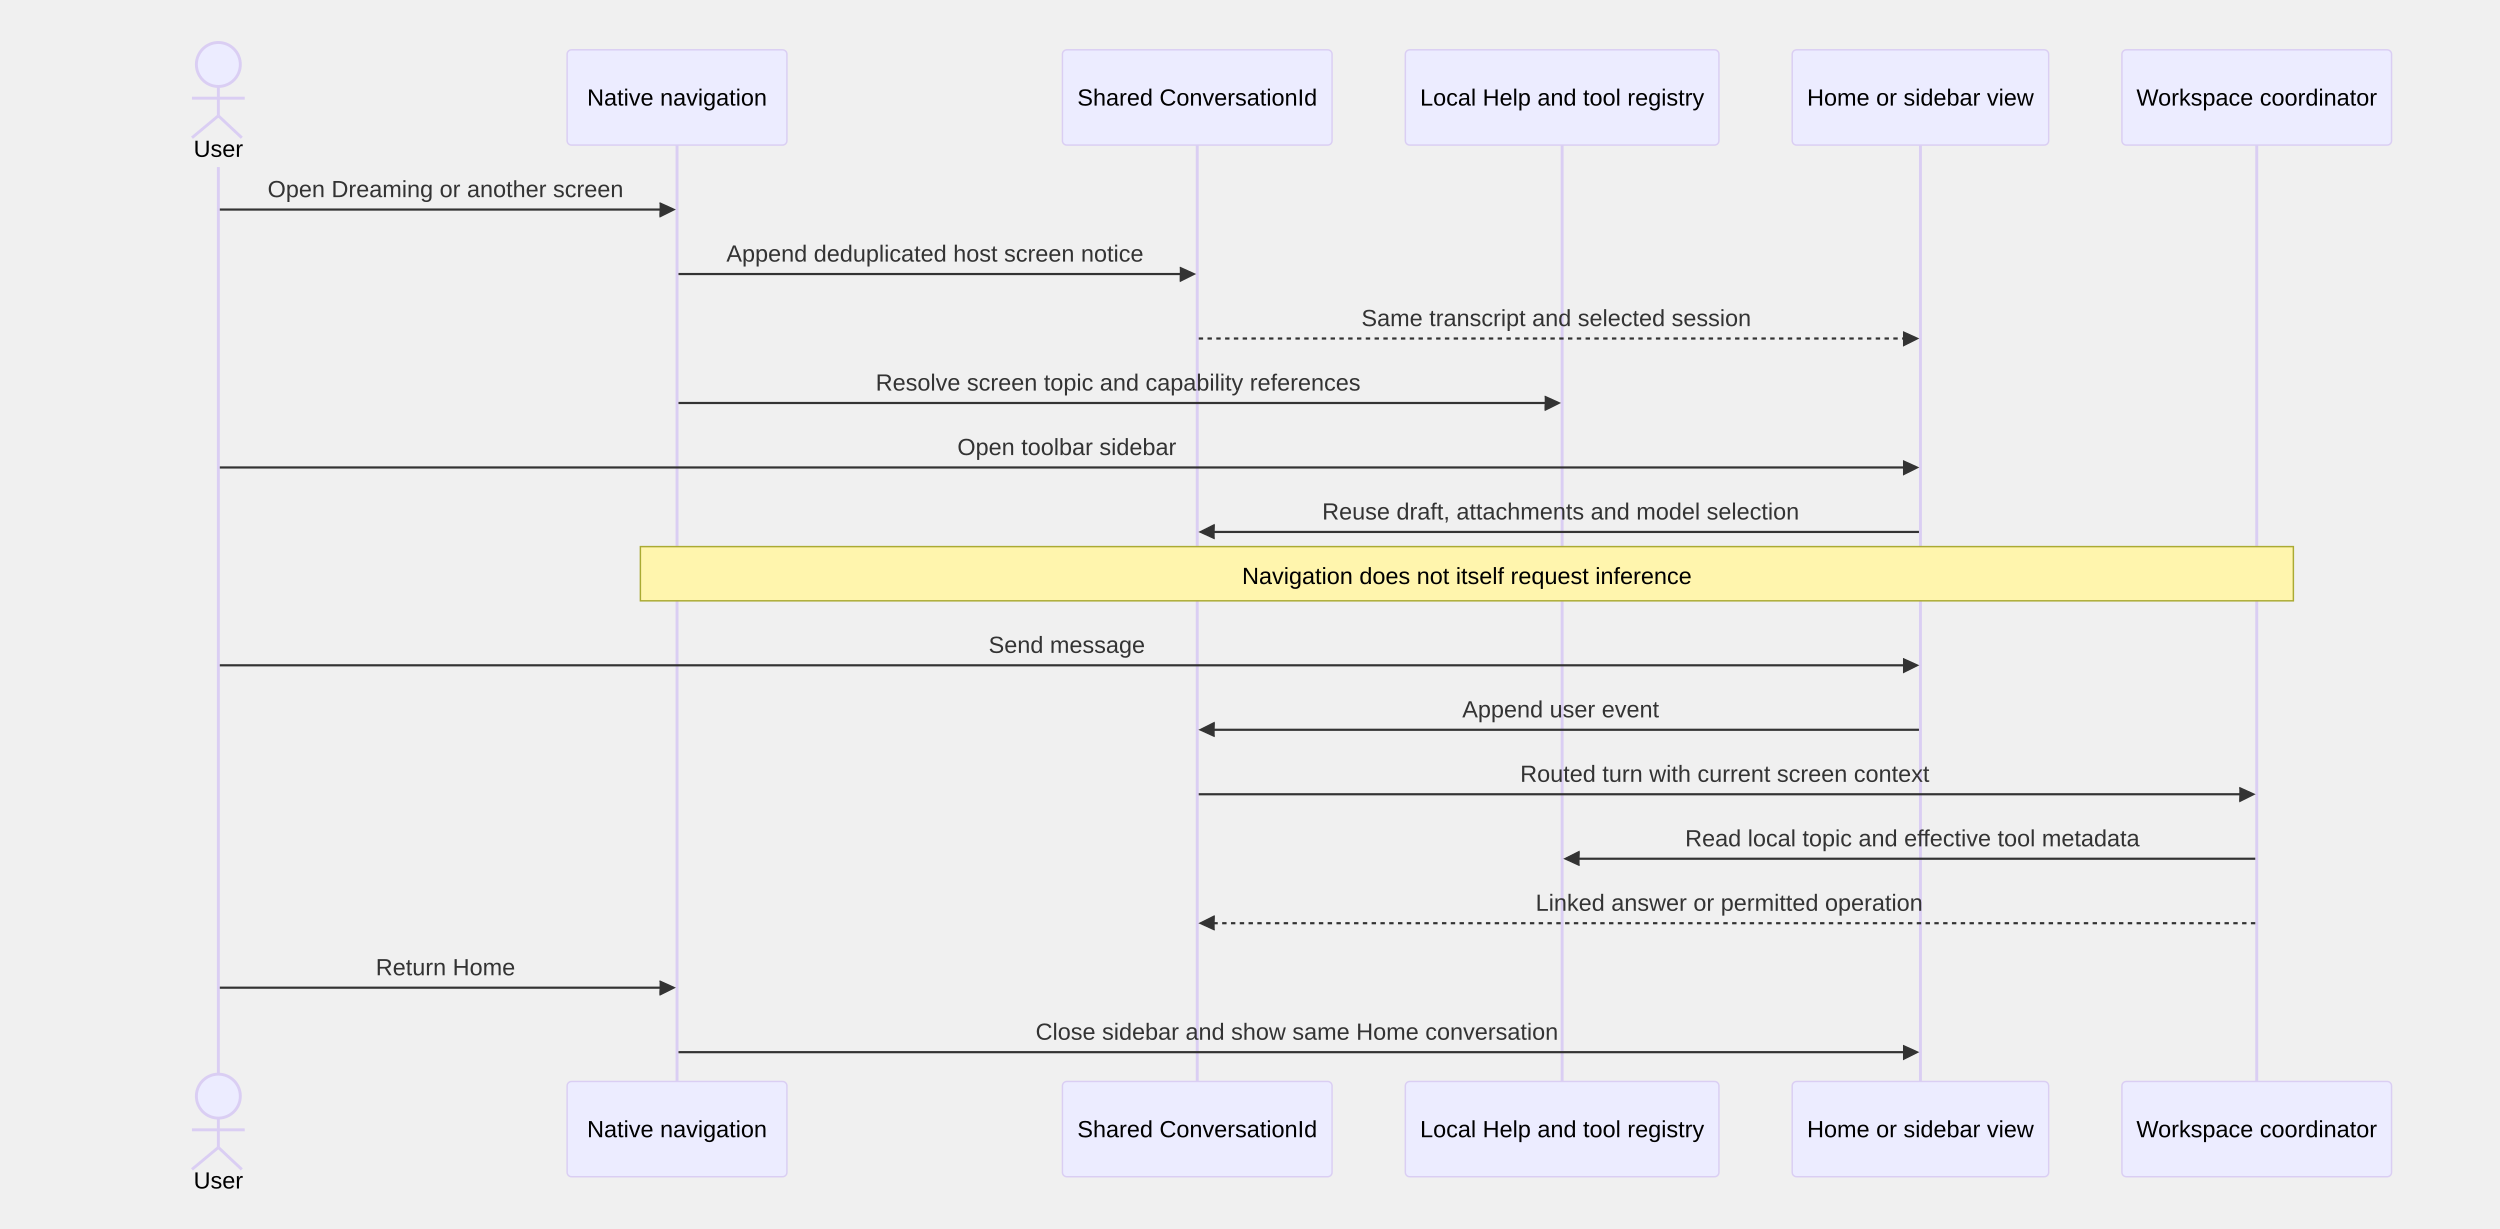
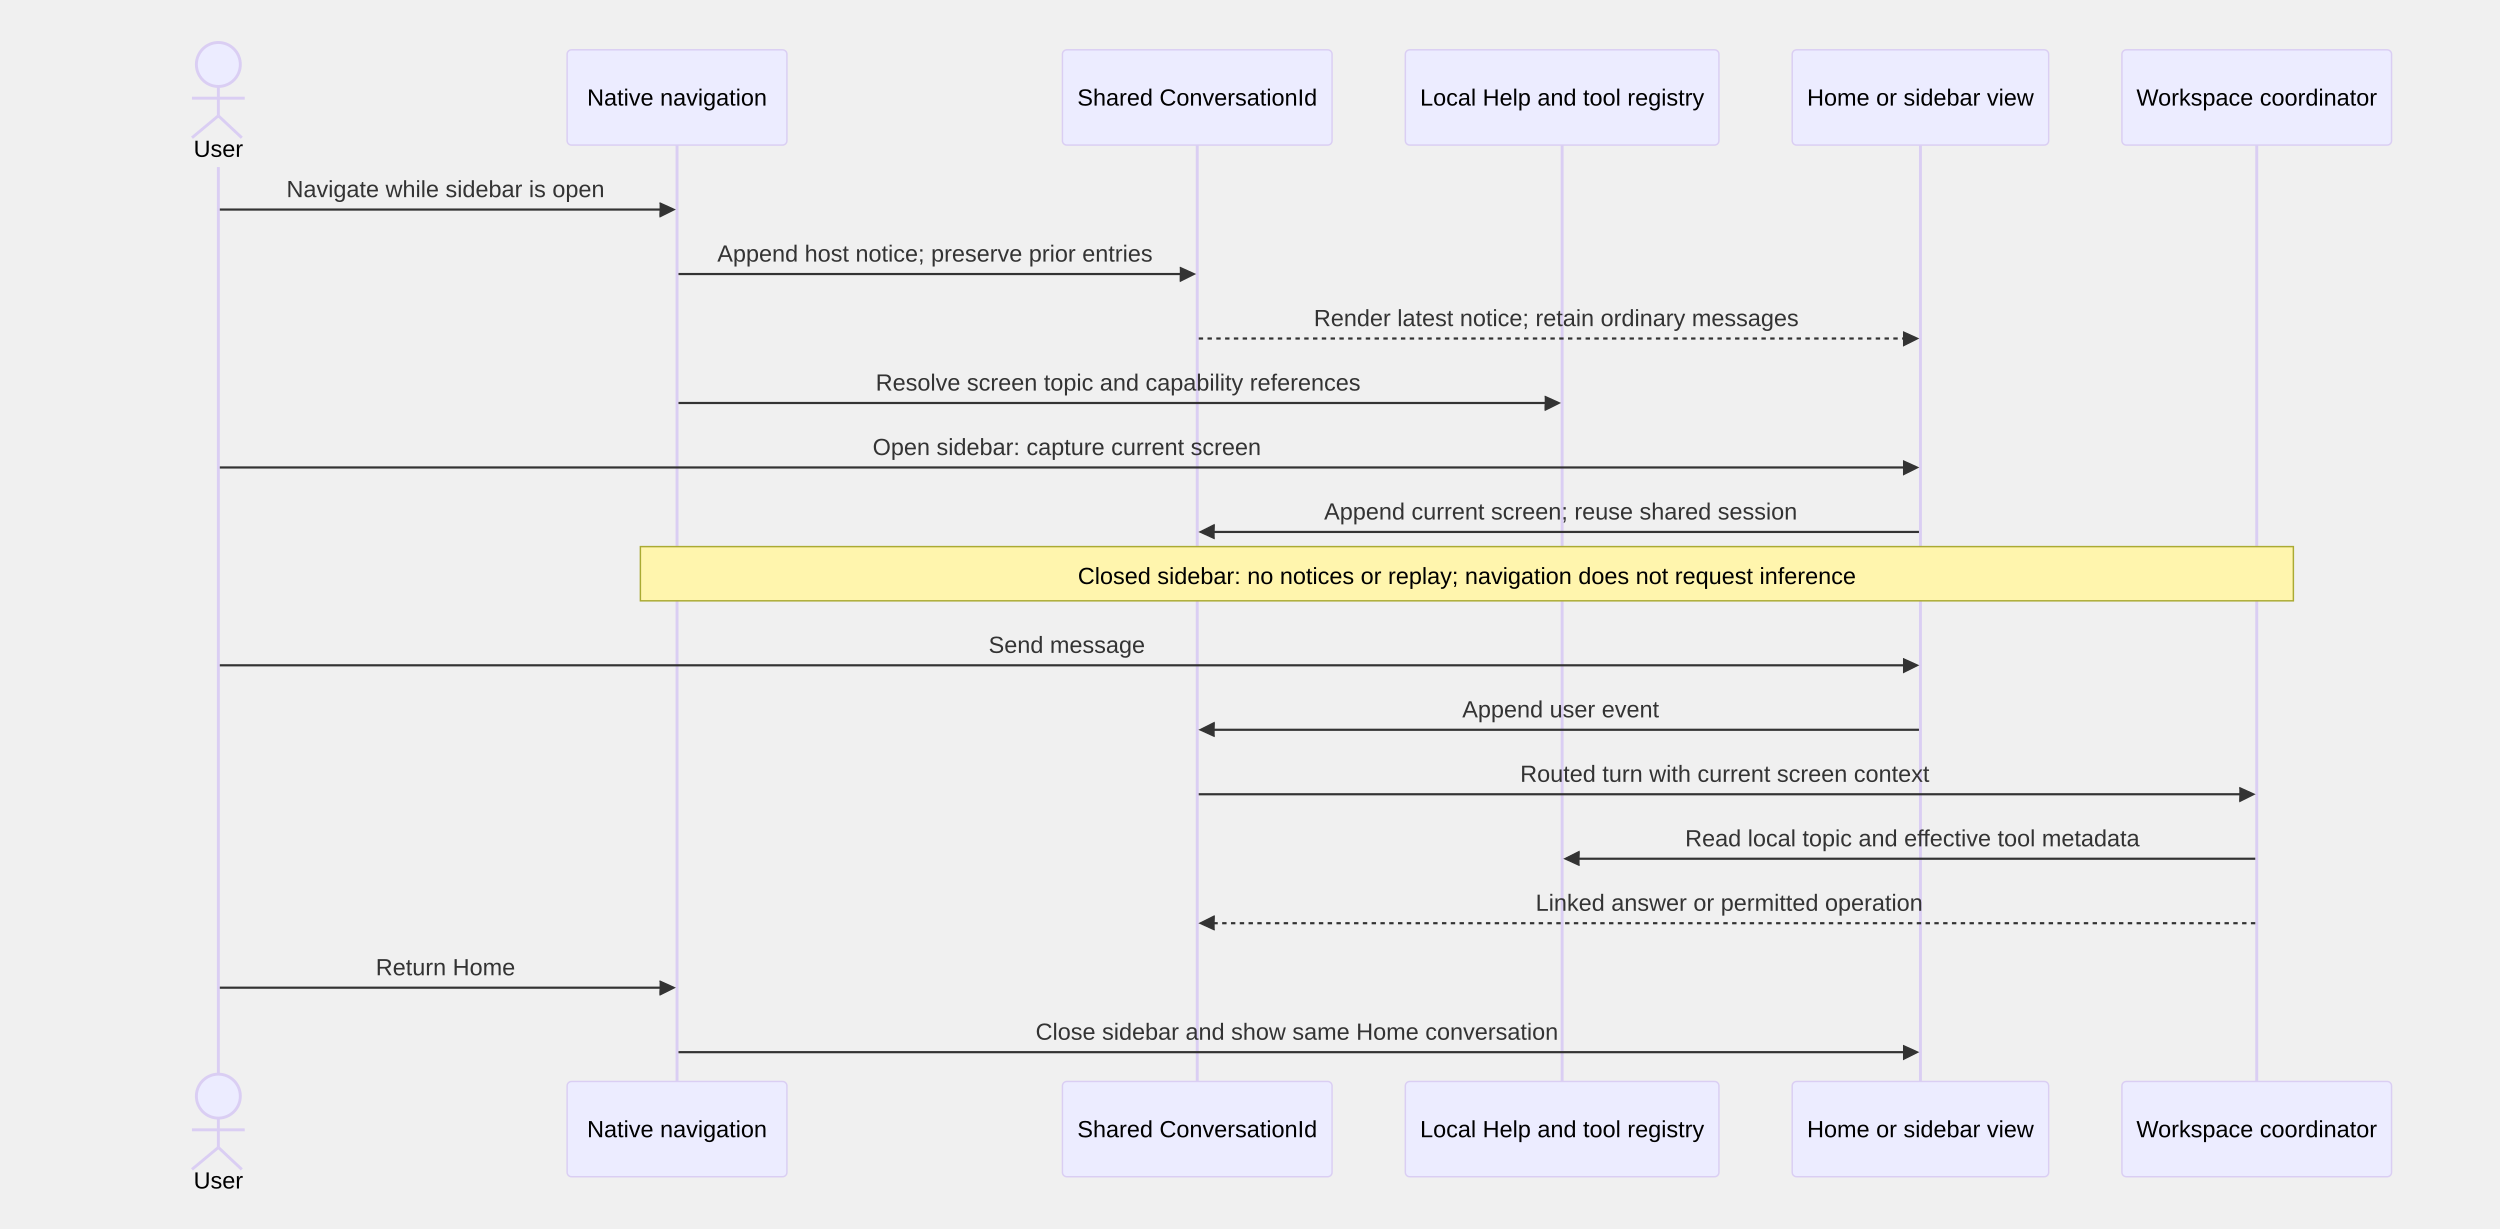
<svg xmlns="http://www.w3.org/2000/svg" id="arch_06_screen_context" width="1706" style="max-width: 1706px; background-color: white;" viewBox="-74.0 -34.0 1706.0 838.0" role="graphics-document document" aria-roledescription="sequence" height="838">
  <g>
    <rect x="1374" y="704" fill="#eaeaea" stroke="#666" width="184" height="65" name="Agent" rx="3" ry="3" class="actor actor-bottom" />
    <text x="1466" y="736.5" dominant-baseline="central" alignment-baseline="central" class="actor actor-box" style="text-anchor: middle; font-size: 16px; font-weight: 400; font-family: Arial;">
      <tspan x="1466" dy="0">Workspace coordinator</tspan>
    </text>
  </g>
  <g>
    <rect x="1149" y="704" fill="#eaeaea" stroke="#666" width="175" height="65" name="View" rx="3" ry="3" class="actor actor-bottom" />
    <text x="1236.5" y="736.5" dominant-baseline="central" alignment-baseline="central" class="actor actor-box" style="text-anchor: middle; font-size: 16px; font-weight: 400; font-family: Arial;">
      <tspan x="1236.5" dy="0">Home or sidebar view</tspan>
    </text>
  </g>
  <g>
    <rect x="885" y="704" fill="#eaeaea" stroke="#666" width="214" height="65" name="Help" rx="3" ry="3" class="actor actor-bottom" />
    <text x="992" y="736.5" dominant-baseline="central" alignment-baseline="central" class="actor actor-box" style="text-anchor: middle; font-size: 16px; font-weight: 400; font-family: Arial;">
      <tspan x="992" dy="0">Local Help and tool registry</tspan>
    </text>
  </g>
  <g>
    <rect x="651" y="704" fill="#eaeaea" stroke="#666" width="184" height="65" name="Chat" rx="3" ry="3" class="actor actor-bottom" />
    <text x="743" y="736.5" dominant-baseline="central" alignment-baseline="central" class="actor actor-box" style="text-anchor: middle; font-size: 16px; font-weight: 400; font-family: Arial;">
      <tspan x="743" dy="0">Shared ConversationId</tspan>
    </text>
  </g>
  <g>
    <rect x="313" y="704" fill="#eaeaea" stroke="#666" width="150" height="65" name="Nav" rx="3" ry="3" class="actor actor-bottom" />
    <text x="388" y="736.5" dominant-baseline="central" alignment-baseline="central" class="actor actor-box" style="text-anchor: middle; font-size: 16px; font-weight: 400; font-family: Arial;">
      <tspan x="388" dy="0">Native navigation</tspan>
    </text>
  </g>
  <g />
  <g>
    <line id="actor11" x1="1466" y1="65" x2="1466" y2="704" class="actor-line 200" stroke-width="0.5px" stroke="#999" name="Agent" />
    <g id="root-11">
      <rect x="1374" y="0" fill="#eaeaea" stroke="#666" width="184" height="65" name="Agent" rx="3" ry="3" class="actor actor-top" />
      <text x="1466" y="32.5" dominant-baseline="central" alignment-baseline="central" class="actor actor-box" style="text-anchor: middle; font-size: 16px; font-weight: 400; font-family: Arial;">
        <tspan x="1466" dy="0">Workspace coordinator</tspan>
      </text>
    </g>
  </g>
  <g>
    <line id="actor10" x1="1236.5" y1="65" x2="1236.5" y2="704" class="actor-line 200" stroke-width="0.5px" stroke="#999" name="View" />
    <g id="root-10">
      <rect x="1149" y="0" fill="#eaeaea" stroke="#666" width="175" height="65" name="View" rx="3" ry="3" class="actor actor-top" />
      <text x="1236.5" y="32.5" dominant-baseline="central" alignment-baseline="central" class="actor actor-box" style="text-anchor: middle; font-size: 16px; font-weight: 400; font-family: Arial;">
        <tspan x="1236.5" dy="0">Home or sidebar view</tspan>
      </text>
    </g>
  </g>
  <g>
    <line id="actor9" x1="992" y1="65" x2="992" y2="704" class="actor-line 200" stroke-width="0.5px" stroke="#999" name="Help" />
    <g id="root-9">
      <rect x="885" y="0" fill="#eaeaea" stroke="#666" width="214" height="65" name="Help" rx="3" ry="3" class="actor actor-top" />
      <text x="992" y="32.5" dominant-baseline="central" alignment-baseline="central" class="actor actor-box" style="text-anchor: middle; font-size: 16px; font-weight: 400; font-family: Arial;">
        <tspan x="992" dy="0">Local Help and tool registry</tspan>
      </text>
    </g>
  </g>
  <g>
    <line id="actor8" x1="743" y1="65" x2="743" y2="704" class="actor-line 200" stroke-width="0.5px" stroke="#999" name="Chat" />
    <g id="root-8">
      <rect x="651" y="0" fill="#eaeaea" stroke="#666" width="184" height="65" name="Chat" rx="3" ry="3" class="actor actor-top" />
      <text x="743" y="32.5" dominant-baseline="central" alignment-baseline="central" class="actor actor-box" style="text-anchor: middle; font-size: 16px; font-weight: 400; font-family: Arial;">
        <tspan x="743" dy="0">Shared ConversationId</tspan>
      </text>
    </g>
  </g>
  <g>
    <line id="actor7" x1="388" y1="65" x2="388" y2="704" class="actor-line 200" stroke-width="0.5px" stroke="#999" name="Nav" />
    <g id="root-7">
      <rect x="313" y="0" fill="#eaeaea" stroke="#666" width="150" height="65" name="Nav" rx="3" ry="3" class="actor actor-top" />
      <text x="388" y="32.5" dominant-baseline="central" alignment-baseline="central" class="actor actor-box" style="text-anchor: middle; font-size: 16px; font-weight: 400; font-family: Arial;">
        <tspan x="388" dy="0">Native navigation</tspan>
      </text>
    </g>
  </g>
  <g>
    <line id="actor6" x1="75" y1="80" x2="75" y2="704" class="actor-line 200" stroke-width="0.5px" stroke="#999" name="User" />
  </g>
  <style>#arch_06_screen_context{font-family:Arial;font-size:16px;fill:#333;}@keyframes edge-animation-frame{from{stroke-dashoffset:0;}}@keyframes dash{to{stroke-dashoffset:0;}}#arch_06_screen_context .edge-animation-slow{stroke-dasharray:9,5!important;stroke-dashoffset:900;animation:dash 50s linear infinite;stroke-linecap:round;}#arch_06_screen_context .edge-animation-fast{stroke-dasharray:9,5!important;stroke-dashoffset:900;animation:dash 20s linear infinite;stroke-linecap:round;}#arch_06_screen_context .error-icon{fill:#552222;}#arch_06_screen_context .error-text{fill:#552222;stroke:#552222;}#arch_06_screen_context .edge-thickness-normal{stroke-width:1px;}#arch_06_screen_context .edge-thickness-thick{stroke-width:3.5px;}#arch_06_screen_context .edge-pattern-solid{stroke-dasharray:0;}#arch_06_screen_context .edge-thickness-invisible{stroke-width:0;fill:none;}#arch_06_screen_context .edge-pattern-dashed{stroke-dasharray:3;}#arch_06_screen_context .edge-pattern-dotted{stroke-dasharray:2;}#arch_06_screen_context .marker{fill:#4f6684;stroke:#4f6684;}#arch_06_screen_context .marker.cross{stroke:#4f6684;}#arch_06_screen_context svg{font-family:Arial;font-size:16px;}#arch_06_screen_context p{margin:0;}#arch_06_screen_context .actor{stroke:hsl(259.626, 59.777%, 87.902%);fill:#ECECFF;}#arch_06_screen_context text.actor&gt;tspan{fill:black;stroke:none;}#arch_06_screen_context .actor-line{stroke:hsl(259.626, 59.777%, 87.902%);}#arch_06_screen_context .innerArc{stroke-width:1.5;stroke-dasharray:none;}#arch_06_screen_context .messageLine0{stroke-width:1.5;stroke-dasharray:none;stroke:#333;}#arch_06_screen_context .messageLine1{stroke-width:1.5;stroke-dasharray:2,2;stroke:#333;}#arch_06_screen_context #arrowhead path{fill:#333;stroke:#333;}#arch_06_screen_context .sequenceNumber{fill:white;}#arch_06_screen_context #sequencenumber{fill:#333;}#arch_06_screen_context #crosshead path{fill:#333;stroke:#333;}#arch_06_screen_context .messageText{fill:#333;stroke:none;}#arch_06_screen_context .labelBox{stroke:hsl(259.626, 59.777%, 87.902%);fill:#ECECFF;}#arch_06_screen_context .labelText,#arch_06_screen_context .labelText&gt;tspan{fill:black;stroke:none;}#arch_06_screen_context .loopText,#arch_06_screen_context .loopText&gt;tspan{fill:black;stroke:none;}#arch_06_screen_context .loopLine{stroke-width:2px;stroke-dasharray:2,2;stroke:hsl(259.626, 59.777%, 87.902%);fill:hsl(259.626, 59.777%, 87.902%);}#arch_06_screen_context .note{stroke:#aaaa33;fill:#fff5ad;}#arch_06_screen_context .noteText,#arch_06_screen_context .noteText&gt;tspan{fill:black;stroke:none;}#arch_06_screen_context .activation0{fill:#f4f4f4;stroke:#666;}#arch_06_screen_context .activation1{fill:#f4f4f4;stroke:#666;}#arch_06_screen_context .activation2{fill:#f4f4f4;stroke:#666;}#arch_06_screen_context .actorPopupMenu{position:absolute;}#arch_06_screen_context .actorPopupMenuPanel{position:absolute;fill:#ECECFF;box-shadow:0px 8px 16px 0px rgba(0,0,0,0.2);filter:drop-shadow(3px 5px 2px rgb(0 0 0 / 0.4));}#arch_06_screen_context .actor-man line{stroke:hsl(259.626, 59.777%, 87.902%);fill:#ECECFF;}#arch_06_screen_context .actor-man circle,#arch_06_screen_context line{stroke:hsl(259.626, 59.777%, 87.902%);fill:#ECECFF;stroke-width:2px;}#arch_06_screen_context :root{--mermaid-font-family:Arial;}</style>
  <g />
  <defs>
    <symbol id="computer" width="24" height="24">
      <path transform="scale(.5)" d="M2 2v13h20v-13h-20zm18 11h-16v-9h16v9zm-10.228 6l.466-1h3.524l.467 1h-4.457zm14.228 3h-24l2-6h2.104l-1.33 4h18.45l-1.297-4h2.073l2 6zm-5-10h-14v-7h14v7z" />
    </symbol>
  </defs>
  <defs>
    <symbol id="database" fill-rule="evenodd" clip-rule="evenodd">
      <path transform="scale(.5)" d="M12.258.001l.256.004.255.005.253.008.251.01.249.012.247.015.246.016.242.019.241.02.239.023.236.024.233.027.231.028.229.031.225.032.223.034.22.036.217.038.214.04.211.041.208.043.205.045.201.046.198.048.194.05.191.051.187.053.183.054.18.056.175.057.172.059.168.06.163.061.16.063.155.064.15.066.074.033.073.033.071.034.07.034.069.035.068.035.067.035.066.035.064.036.064.036.062.036.06.036.06.037.058.037.058.037.055.038.055.038.053.038.052.038.051.039.05.039.048.039.047.039.045.04.044.04.043.04.041.04.04.041.039.041.037.041.036.041.034.041.033.042.032.042.03.042.029.042.027.042.026.043.024.043.023.043.021.043.02.043.018.044.017.043.015.044.013.044.012.044.011.045.009.044.007.045.006.045.004.045.002.045.001.045v17l-.001.045-.002.045-.004.045-.006.045-.007.045-.009.044-.011.045-.012.044-.013.044-.015.044-.017.043-.018.044-.02.043-.021.043-.023.043-.024.043-.026.043-.027.042-.029.042-.03.042-.032.042-.033.042-.034.041-.036.041-.037.041-.039.041-.04.041-.041.04-.043.04-.044.04-.045.04-.047.039-.048.039-.05.039-.051.039-.052.038-.053.038-.055.038-.055.038-.058.037-.058.037-.06.037-.06.036-.062.036-.064.036-.064.036-.066.035-.067.035-.068.035-.069.035-.07.034-.071.034-.073.033-.074.033-.15.066-.155.064-.16.063-.163.061-.168.06-.172.059-.175.057-.18.056-.183.054-.187.053-.191.051-.194.05-.198.048-.201.046-.205.045-.208.043-.211.041-.214.04-.217.038-.22.036-.223.034-.225.032-.229.031-.231.028-.233.027-.236.024-.239.023-.241.02-.242.019-.246.016-.247.015-.249.012-.251.01-.253.008-.255.005-.256.004-.258.001-.258-.001-.256-.004-.255-.005-.253-.008-.251-.01-.249-.012-.247-.015-.245-.016-.243-.019-.241-.02-.238-.023-.236-.024-.234-.027-.231-.028-.228-.031-.226-.032-.223-.034-.22-.036-.217-.038-.214-.04-.211-.041-.208-.043-.204-.045-.201-.046-.198-.048-.195-.05-.19-.051-.187-.053-.184-.054-.179-.056-.176-.057-.172-.059-.167-.06-.164-.061-.159-.063-.155-.064-.151-.066-.074-.033-.072-.033-.072-.034-.07-.034-.069-.035-.068-.035-.067-.035-.066-.035-.064-.036-.063-.036-.062-.036-.061-.036-.06-.037-.058-.037-.057-.037-.056-.038-.055-.038-.053-.038-.052-.038-.051-.039-.049-.039-.049-.039-.046-.039-.046-.04-.044-.04-.043-.04-.041-.04-.04-.041-.039-.041-.037-.041-.036-.041-.034-.041-.033-.042-.032-.042-.03-.042-.029-.042-.027-.042-.026-.043-.024-.043-.023-.043-.021-.043-.02-.043-.018-.044-.017-.043-.015-.044-.013-.044-.012-.044-.011-.045-.009-.044-.007-.045-.006-.045-.004-.045-.002-.045-.001-.045v-17l.001-.045.002-.045.004-.045.006-.045.007-.045.009-.044.011-.045.012-.044.013-.044.015-.044.017-.043.018-.044.02-.043.021-.043.023-.043.024-.043.026-.043.027-.042.029-.042.03-.042.032-.042.033-.042.034-.041.036-.041.037-.041.039-.041.04-.041.041-.04.043-.04.044-.04.046-.04.046-.039.049-.039.049-.039.051-.039.052-.038.053-.038.055-.038.056-.038.057-.037.058-.037.06-.037.061-.036.062-.036.063-.036.064-.036.066-.035.067-.035.068-.035.069-.035.07-.034.072-.034.072-.033.074-.033.151-.066.155-.064.159-.063.164-.061.167-.06.172-.059.176-.057.179-.056.184-.054.187-.053.19-.051.195-.05.198-.048.201-.046.204-.045.208-.043.211-.041.214-.04.217-.038.22-.036.223-.034.226-.032.228-.031.231-.028.234-.027.236-.024.238-.023.241-.02.243-.019.245-.016.247-.015.249-.012.251-.01.253-.008.255-.005.256-.004.258-.001.258.001zm-9.258 20.499v.01l.001.021.003.021.004.022.005.021.006.022.007.022.009.023.01.022.011.023.012.023.013.023.015.023.016.024.017.023.018.024.019.024.021.024.022.025.023.024.024.025.052.049.056.05.061.051.066.051.07.051.075.051.079.052.084.052.088.052.092.052.097.052.102.051.105.052.11.052.114.051.119.051.123.051.127.05.131.05.135.05.139.048.144.049.147.047.152.047.155.047.16.045.163.045.167.043.171.043.176.041.178.041.183.039.187.039.19.037.194.035.197.035.202.033.204.031.209.03.212.029.216.027.219.025.222.024.226.021.23.02.233.018.236.016.24.015.243.012.246.01.249.008.253.005.256.004.259.001.26-.001.257-.004.254-.005.25-.008.247-.011.244-.012.241-.014.237-.016.233-.018.231-.021.226-.021.224-.024.22-.026.216-.027.212-.028.21-.031.205-.031.202-.034.198-.034.194-.036.191-.037.187-.039.183-.04.179-.04.175-.042.172-.043.168-.044.163-.045.16-.046.155-.046.152-.047.148-.048.143-.049.139-.049.136-.05.131-.05.126-.05.123-.051.118-.052.114-.051.11-.052.106-.052.101-.052.096-.052.092-.052.088-.053.083-.051.079-.052.074-.052.07-.051.065-.051.06-.051.056-.05.051-.05.023-.024.023-.025.021-.024.02-.024.019-.024.018-.024.017-.024.015-.023.014-.024.013-.023.012-.023.01-.023.01-.022.008-.022.006-.022.006-.022.004-.022.004-.021.001-.021.001-.021v-4.127l-.077.055-.08.053-.083.054-.085.053-.087.052-.09.052-.093.051-.095.05-.097.05-.1.049-.102.049-.105.048-.106.047-.109.047-.111.046-.114.045-.115.045-.118.044-.12.043-.122.042-.124.042-.126.041-.128.04-.13.04-.132.038-.134.038-.135.037-.138.037-.139.035-.142.035-.143.034-.144.033-.147.032-.148.031-.15.03-.151.03-.153.029-.154.027-.156.027-.158.026-.159.025-.161.024-.162.023-.163.022-.165.021-.166.02-.167.019-.169.018-.169.017-.171.016-.173.015-.173.014-.175.013-.175.012-.177.011-.178.01-.179.008-.179.008-.181.006-.182.005-.182.004-.184.003-.184.002h-.37l-.184-.002-.184-.003-.182-.004-.182-.005-.181-.006-.179-.008-.179-.008-.178-.01-.176-.011-.176-.012-.175-.013-.173-.014-.172-.015-.171-.016-.17-.017-.169-.018-.167-.019-.166-.02-.165-.021-.163-.022-.162-.023-.161-.024-.159-.025-.157-.026-.156-.027-.155-.027-.153-.029-.151-.03-.15-.03-.148-.031-.146-.032-.145-.033-.143-.034-.141-.035-.14-.035-.137-.037-.136-.037-.134-.038-.132-.038-.13-.04-.128-.04-.126-.041-.124-.042-.122-.042-.12-.044-.117-.043-.116-.045-.113-.045-.112-.046-.109-.047-.106-.047-.105-.048-.102-.049-.1-.049-.097-.05-.095-.05-.093-.052-.09-.051-.087-.052-.085-.053-.083-.054-.08-.054-.077-.054v4.127zm0-5.654v.011l.001.021.003.021.004.021.005.022.006.022.007.022.009.022.01.022.011.023.012.023.013.023.015.024.016.023.017.024.018.024.019.024.021.024.022.024.023.025.024.024.052.05.056.05.061.05.066.051.07.051.075.052.079.051.084.052.088.052.092.052.097.052.102.052.105.052.11.051.114.051.119.052.123.05.127.051.131.05.135.049.139.049.144.048.147.048.152.047.155.046.16.045.163.045.167.044.171.042.176.042.178.04.183.04.187.038.19.037.194.036.197.034.202.033.204.032.209.03.212.028.216.027.219.025.222.024.226.022.23.02.233.018.236.016.24.014.243.012.246.01.249.008.253.006.256.003.259.001.26-.001.257-.003.254-.006.25-.008.247-.01.244-.012.241-.015.237-.016.233-.018.231-.02.226-.022.224-.024.22-.025.216-.027.212-.029.21-.03.205-.032.202-.033.198-.035.194-.036.191-.037.187-.039.183-.039.179-.041.175-.042.172-.043.168-.044.163-.045.16-.045.155-.047.152-.047.148-.048.143-.048.139-.05.136-.049.131-.05.126-.051.123-.051.118-.051.114-.052.11-.052.106-.052.101-.052.096-.052.092-.052.088-.052.083-.052.079-.052.074-.051.07-.052.065-.051.06-.05.056-.051.051-.049.023-.025.023-.024.021-.025.02-.024.019-.024.018-.024.017-.024.015-.023.014-.023.013-.024.012-.022.01-.023.01-.023.008-.022.006-.022.006-.022.004-.021.004-.022.001-.021.001-.021v-4.139l-.077.054-.08.054-.083.054-.085.052-.087.053-.09.051-.093.051-.095.051-.097.05-.1.049-.102.049-.105.048-.106.047-.109.047-.111.046-.114.045-.115.044-.118.044-.12.044-.122.042-.124.042-.126.041-.128.04-.13.039-.132.039-.134.038-.135.037-.138.036-.139.036-.142.035-.143.033-.144.033-.147.033-.148.031-.15.03-.151.03-.153.028-.154.028-.156.027-.158.026-.159.025-.161.024-.162.023-.163.022-.165.021-.166.02-.167.019-.169.018-.169.017-.171.016-.173.015-.173.014-.175.013-.175.012-.177.011-.178.009-.179.009-.179.007-.181.007-.182.005-.182.004-.184.003-.184.002h-.37l-.184-.002-.184-.003-.182-.004-.182-.005-.181-.007-.179-.007-.179-.009-.178-.009-.176-.011-.176-.012-.175-.013-.173-.014-.172-.015-.171-.016-.17-.017-.169-.018-.167-.019-.166-.02-.165-.021-.163-.022-.162-.023-.161-.024-.159-.025-.157-.026-.156-.027-.155-.028-.153-.028-.151-.03-.15-.03-.148-.031-.146-.033-.145-.033-.143-.033-.141-.035-.14-.036-.137-.036-.136-.037-.134-.038-.132-.039-.13-.039-.128-.04-.126-.041-.124-.042-.122-.043-.12-.043-.117-.044-.116-.044-.113-.046-.112-.046-.109-.046-.106-.047-.105-.048-.102-.049-.1-.049-.097-.05-.095-.051-.093-.051-.09-.051-.087-.053-.085-.052-.083-.054-.08-.054-.077-.054v4.139zm0-5.666v.011l.001.02.003.022.004.021.005.022.006.021.007.022.009.023.01.022.011.023.012.023.013.023.015.023.016.024.017.024.018.023.019.024.021.025.022.024.023.024.024.025.052.05.056.05.061.05.066.051.07.051.075.052.079.051.084.052.088.052.092.052.097.052.102.052.105.051.11.052.114.051.119.051.123.051.127.05.131.05.135.05.139.049.144.048.147.048.152.047.155.046.16.045.163.045.167.043.171.043.176.042.178.04.183.04.187.038.19.037.194.036.197.034.202.033.204.032.209.03.212.028.216.027.219.025.222.024.226.021.23.02.233.018.236.017.24.014.243.012.246.01.249.008.253.006.256.003.259.001.26-.001.257-.003.254-.006.25-.008.247-.01.244-.013.241-.014.237-.016.233-.018.231-.02.226-.022.224-.024.22-.025.216-.027.212-.029.21-.03.205-.032.202-.033.198-.035.194-.036.191-.037.187-.039.183-.039.179-.041.175-.042.172-.043.168-.044.163-.045.16-.045.155-.047.152-.047.148-.048.143-.049.139-.049.136-.049.131-.051.126-.05.123-.051.118-.052.114-.051.11-.052.106-.052.101-.052.096-.052.092-.052.088-.052.083-.052.079-.052.074-.052.07-.051.065-.051.06-.051.056-.05.051-.049.023-.025.023-.025.021-.024.02-.024.019-.024.018-.024.017-.024.015-.023.014-.024.013-.023.012-.023.01-.022.01-.023.008-.022.006-.022.006-.022.004-.022.004-.021.001-.021.001-.021v-4.153l-.077.054-.08.054-.083.053-.085.053-.087.053-.09.051-.093.051-.095.051-.097.05-.1.049-.102.048-.105.048-.106.048-.109.046-.111.046-.114.046-.115.044-.118.044-.12.043-.122.043-.124.042-.126.041-.128.04-.13.039-.132.039-.134.038-.135.037-.138.036-.139.036-.142.034-.143.034-.144.033-.147.032-.148.032-.15.03-.151.03-.153.028-.154.028-.156.027-.158.026-.159.024-.161.024-.162.023-.163.023-.165.021-.166.02-.167.019-.169.018-.169.017-.171.016-.173.015-.173.014-.175.013-.175.012-.177.01-.178.01-.179.009-.179.007-.181.006-.182.006-.182.004-.184.003-.184.001-.185.001-.185-.001-.184-.001-.184-.003-.182-.004-.182-.006-.181-.006-.179-.007-.179-.009-.178-.01-.176-.01-.176-.012-.175-.013-.173-.014-.172-.015-.171-.016-.17-.017-.169-.018-.167-.019-.166-.02-.165-.021-.163-.023-.162-.023-.161-.024-.159-.024-.157-.026-.156-.027-.155-.028-.153-.028-.151-.03-.15-.03-.148-.032-.146-.032-.145-.033-.143-.034-.141-.034-.14-.036-.137-.036-.136-.037-.134-.038-.132-.039-.13-.039-.128-.041-.126-.041-.124-.041-.122-.043-.12-.043-.117-.044-.116-.044-.113-.046-.112-.046-.109-.046-.106-.048-.105-.048-.102-.048-.1-.05-.097-.049-.095-.051-.093-.051-.09-.052-.087-.052-.085-.053-.083-.053-.08-.054-.077-.054v4.153zm8.74-8.179l-.257.004-.254.005-.25.008-.247.011-.244.012-.241.014-.237.016-.233.018-.231.021-.226.022-.224.023-.22.026-.216.027-.212.028-.21.031-.205.032-.202.033-.198.034-.194.036-.191.038-.187.038-.183.04-.179.041-.175.042-.172.043-.168.043-.163.045-.16.046-.155.046-.152.048-.148.048-.143.048-.139.049-.136.05-.131.05-.126.051-.123.051-.118.051-.114.052-.11.052-.106.052-.101.052-.096.052-.092.052-.088.052-.083.052-.079.052-.074.051-.07.052-.065.051-.06.05-.056.05-.051.05-.023.025-.023.024-.021.024-.02.025-.019.024-.018.024-.017.023-.015.024-.014.023-.013.023-.012.023-.01.023-.01.022-.008.022-.006.023-.006.021-.004.022-.004.021-.001.021-.001.021.001.021.001.021.004.021.004.022.006.021.006.023.008.022.01.022.01.023.012.023.013.023.014.023.015.024.017.023.018.024.019.024.02.025.021.024.023.024.023.025.051.05.056.05.06.05.065.051.07.052.074.051.079.052.083.052.088.052.092.052.096.052.101.052.106.052.11.052.114.052.118.051.123.051.126.051.131.05.136.05.139.049.143.048.148.048.152.048.155.046.16.046.163.045.168.043.172.043.175.042.179.041.183.04.187.038.191.038.194.036.198.034.202.033.205.032.21.031.212.028.216.027.22.026.224.023.226.022.231.021.233.018.237.016.241.014.244.012.247.011.25.008.254.005.257.004.26.001.26-.001.257-.004.254-.005.25-.008.247-.011.244-.012.241-.014.237-.016.233-.018.231-.021.226-.022.224-.023.22-.026.216-.027.212-.028.21-.031.205-.032.202-.033.198-.034.194-.036.191-.038.187-.038.183-.04.179-.041.175-.042.172-.043.168-.043.163-.045.16-.046.155-.046.152-.048.148-.048.143-.048.139-.049.136-.05.131-.05.126-.051.123-.051.118-.051.114-.052.11-.052.106-.052.101-.052.096-.052.092-.052.088-.052.083-.052.079-.052.074-.051.07-.052.065-.051.06-.05.056-.05.051-.05.023-.025.023-.024.021-.024.02-.025.019-.024.018-.024.017-.023.015-.024.014-.023.013-.023.012-.023.01-.023.01-.022.008-.022.006-.023.006-.021.004-.022.004-.021.001-.021.001-.021-.001-.021-.001-.021-.004-.021-.004-.022-.006-.021-.006-.023-.008-.022-.01-.022-.01-.023-.012-.023-.013-.023-.014-.023-.015-.024-.017-.023-.018-.024-.019-.024-.02-.025-.021-.024-.023-.024-.023-.025-.051-.05-.056-.05-.06-.05-.065-.051-.07-.052-.074-.051-.079-.052-.083-.052-.088-.052-.092-.052-.096-.052-.101-.052-.106-.052-.11-.052-.114-.052-.118-.051-.123-.051-.126-.051-.131-.05-.136-.05-.139-.049-.143-.048-.148-.048-.152-.048-.155-.046-.16-.046-.163-.045-.168-.043-.172-.043-.175-.042-.179-.041-.183-.04-.187-.038-.191-.038-.194-.036-.198-.034-.202-.033-.205-.032-.21-.031-.212-.028-.216-.027-.22-.026-.224-.023-.226-.022-.231-.021-.233-.018-.237-.016-.241-.014-.244-.012-.247-.011-.25-.008-.254-.005-.257-.004-.26-.001-.26.001z" />
    </symbol>
  </defs>
  <defs>
    <symbol id="clock" width="24" height="24">
      <path transform="scale(.5)" d="M12 2c5.514 0 10 4.486 10 10s-4.486 10-10 10-10-4.486-10-10 4.486-10 10-10zm0-2c-6.627 0-12 5.373-12 12s5.373 12 12 12 12-5.373 12-12-5.373-12-12-12zm5.848 12.459c.202.038.202.333.001.372-1.907.361-6.045 1.111-6.547 1.111-.719 0-1.301-.582-1.301-1.301 0-.512.77-5.447 1.125-7.445.034-.192.312-.181.343.014l.985 6.238 5.394 1.011z" />
    </symbol>
  </defs>
  <defs>
    <marker id="arrowhead" refX="7.9" refY="5" markerUnits="userSpaceOnUse" markerWidth="12" markerHeight="12" orient="auto-start-reverse">
      <path d="M -1 0 L 10 5 L 0 10 z" />
    </marker>
  </defs>
  <defs>
    <marker id="crosshead" markerWidth="15" markerHeight="8" orient="auto" refX="4" refY="4.5">
      <path fill="none" stroke="#000000" stroke-width="1pt" d="M 1,2 L 6,7 M 6,2 L 1,7" style="stroke-dasharray: 0, 0;" />
    </marker>
  </defs>
  <defs>
    <marker id="filled-head" refX="15.5" refY="7" markerWidth="20" markerHeight="28" orient="auto">
      <path d="M 18,7 L9,13 L14,7 L9,1 Z" />
    </marker>
  </defs>
  <defs>
    <marker id="sequencenumber" refX="15" refY="15" markerWidth="60" markerHeight="40" orient="auto">
      <circle cx="15" cy="15" r="6" />
    </marker>
  </defs>
  <g>
    <rect x="363" y="339" fill="#EDF2AE" stroke="#666" width="1128" height="37" class="note" />
    <text x="927" y="344" text-anchor="middle" dominant-baseline="middle" alignment-baseline="middle" class="noteText" dy="1em" style="font-family: Arial; font-size: 16px; font-weight: 400;">
-       <tspan x="927">Navigation does not itself request inference</tspan>
+       <tspan x="927">Closed sidebar: no notices or replay; navigation does not request inference</tspan>
    </text>
  </g>
  <g class="actor-man actor-top" name="User">
    <line id="actor-man-torso6" x1="75" y1="25" x2="75" y2="45" />
    <line id="actor-man-arms6" x1="57" y1="33" x2="93" y2="33" />
    <line x1="57" y1="60" x2="75" y2="45" />
    <line x1="75" y1="45" x2="91" y2="60" />
    <circle cx="75" cy="10" r="15" width="150" height="65" />
    <text x="75" y="67.5" dominant-baseline="central" alignment-baseline="central" class="actor actor-man" style="text-anchor: middle; font-size: 16px; font-weight: 400; font-family: Arial;">
      <tspan x="75" dy="0">User</tspan>
    </text>
  </g>
-   <text x="230" y="80" text-anchor="middle" dominant-baseline="middle" alignment-baseline="middle" class="messageText" dy="1em" style="font-family: Arial; font-size: 16px; font-weight: 400;">Open Dreaming or another screen</text>
+   <text x="230" y="80" text-anchor="middle" dominant-baseline="middle" alignment-baseline="middle" class="messageText" dy="1em" style="font-family: Arial; font-size: 16px; font-weight: 400;">Navigate while sidebar is open</text>
  <line x1="76" y1="109" x2="384" y2="109" class="messageLine0" stroke-width="2" stroke="none" marker-end="url(#arrowhead)" style="fill: none;" />
-   <text x="564" y="124" text-anchor="middle" dominant-baseline="middle" alignment-baseline="middle" class="messageText" dy="1em" style="font-family: Arial; font-size: 16px; font-weight: 400;">Append deduplicated host screen notice</text>
+   <text x="564" y="124" text-anchor="middle" dominant-baseline="middle" alignment-baseline="middle" class="messageText" dy="1em" style="font-family: Arial; font-size: 16px; font-weight: 400;">Append host notice; preserve prior entries</text>
  <line x1="389" y1="153" x2="739" y2="153" class="messageLine0" stroke-width="2" stroke="none" marker-end="url(#arrowhead)" style="fill: none;" />
-   <text x="988" y="168" text-anchor="middle" dominant-baseline="middle" alignment-baseline="middle" class="messageText" dy="1em" style="font-family: Arial; font-size: 16px; font-weight: 400;">Same transcript and selected session</text>
+   <text x="988" y="168" text-anchor="middle" dominant-baseline="middle" alignment-baseline="middle" class="messageText" dy="1em" style="font-family: Arial; font-size: 16px; font-weight: 400;">Render latest notice; retain ordinary messages</text>
  <line x1="744" y1="197" x2="1232.5" y2="197" class="messageLine1" stroke-width="2" stroke="none" marker-end="url(#arrowhead)" style="stroke-dasharray: 3, 3; fill: none;" />
  <text x="689" y="212" text-anchor="middle" dominant-baseline="middle" alignment-baseline="middle" class="messageText" dy="1em" style="font-family: Arial; font-size: 16px; font-weight: 400;">Resolve screen topic and capability references</text>
  <line x1="389" y1="241" x2="988" y2="241" class="messageLine0" stroke-width="2" stroke="none" marker-end="url(#arrowhead)" style="fill: none;" />
-   <text x="654" y="256" text-anchor="middle" dominant-baseline="middle" alignment-baseline="middle" class="messageText" dy="1em" style="font-family: Arial; font-size: 16px; font-weight: 400;">Open toolbar sidebar</text>
+   <text x="654" y="256" text-anchor="middle" dominant-baseline="middle" alignment-baseline="middle" class="messageText" dy="1em" style="font-family: Arial; font-size: 16px; font-weight: 400;">Open sidebar: capture current screen</text>
  <line x1="76" y1="285" x2="1232.5" y2="285" class="messageLine0" stroke-width="2" stroke="none" marker-end="url(#arrowhead)" style="fill: none;" />
-   <text x="991" y="300" text-anchor="middle" dominant-baseline="middle" alignment-baseline="middle" class="messageText" dy="1em" style="font-family: Arial; font-size: 16px; font-weight: 400;">Reuse draft, attachments and model selection</text>
+   <text x="991" y="300" text-anchor="middle" dominant-baseline="middle" alignment-baseline="middle" class="messageText" dy="1em" style="font-family: Arial; font-size: 16px; font-weight: 400;">Append current screen; reuse shared session</text>
  <line x1="1235.5" y1="329" x2="747" y2="329" class="messageLine0" stroke-width="2" stroke="none" marker-end="url(#arrowhead)" style="fill: none;" />
  <text x="654" y="391" text-anchor="middle" dominant-baseline="middle" alignment-baseline="middle" class="messageText" dy="1em" style="font-family: Arial; font-size: 16px; font-weight: 400;">Send message</text>
  <line x1="76" y1="420" x2="1232.5" y2="420" class="messageLine0" stroke-width="2" stroke="none" marker-end="url(#arrowhead)" style="fill: none;" />
  <text x="991" y="435" text-anchor="middle" dominant-baseline="middle" alignment-baseline="middle" class="messageText" dy="1em" style="font-family: Arial; font-size: 16px; font-weight: 400;">Append user event</text>
  <line x1="1235.5" y1="464" x2="747" y2="464" class="messageLine0" stroke-width="2" stroke="none" marker-end="url(#arrowhead)" style="fill: none;" />
  <text x="1103" y="479" text-anchor="middle" dominant-baseline="middle" alignment-baseline="middle" class="messageText" dy="1em" style="font-family: Arial; font-size: 16px; font-weight: 400;">Routed turn with current screen context</text>
  <line x1="744" y1="508" x2="1462" y2="508" class="messageLine0" stroke-width="2" stroke="none" marker-end="url(#arrowhead)" style="fill: none;" />
  <text x="1231" y="523" text-anchor="middle" dominant-baseline="middle" alignment-baseline="middle" class="messageText" dy="1em" style="font-family: Arial; font-size: 16px; font-weight: 400;">Read local topic and effective tool metadata</text>
  <line x1="1465" y1="552" x2="996" y2="552" class="messageLine0" stroke-width="2" stroke="none" marker-end="url(#arrowhead)" style="fill: none;" />
  <text x="1106" y="567" text-anchor="middle" dominant-baseline="middle" alignment-baseline="middle" class="messageText" dy="1em" style="font-family: Arial; font-size: 16px; font-weight: 400;">Linked answer or permitted operation</text>
  <line x1="1465" y1="596" x2="747" y2="596" class="messageLine1" stroke-width="2" stroke="none" marker-end="url(#arrowhead)" style="stroke-dasharray: 3, 3; fill: none;" />
  <text x="230" y="611" text-anchor="middle" dominant-baseline="middle" alignment-baseline="middle" class="messageText" dy="1em" style="font-family: Arial; font-size: 16px; font-weight: 400;">Return Home</text>
  <line x1="76" y1="640" x2="384" y2="640" class="messageLine0" stroke-width="2" stroke="none" marker-end="url(#arrowhead)" style="fill: none;" />
  <text x="811" y="655" text-anchor="middle" dominant-baseline="middle" alignment-baseline="middle" class="messageText" dy="1em" style="font-family: Arial; font-size: 16px; font-weight: 400;">Close sidebar and show same Home conversation</text>
  <line x1="389" y1="684" x2="1232.5" y2="684" class="messageLine0" stroke-width="2" stroke="none" marker-end="url(#arrowhead)" style="fill: none;" />
  <g class="actor-man actor-bottom" name="User">
    <line id="actor-man-torso11" x1="75" y1="729" x2="75" y2="749" />
    <line id="actor-man-arms11" x1="57" y1="737" x2="93" y2="737" />
    <line x1="57" y1="764" x2="75" y2="749" />
    <line x1="75" y1="749" x2="91" y2="764" />
    <circle cx="75" cy="714" r="15" width="150" height="65" />
    <text x="75" y="771.5" dominant-baseline="central" alignment-baseline="central" class="actor actor-man" style="text-anchor: middle; font-size: 16px; font-weight: 400; font-family: Arial;">
      <tspan x="75" dy="0">User</tspan>
    </text>
  </g>
</svg>
